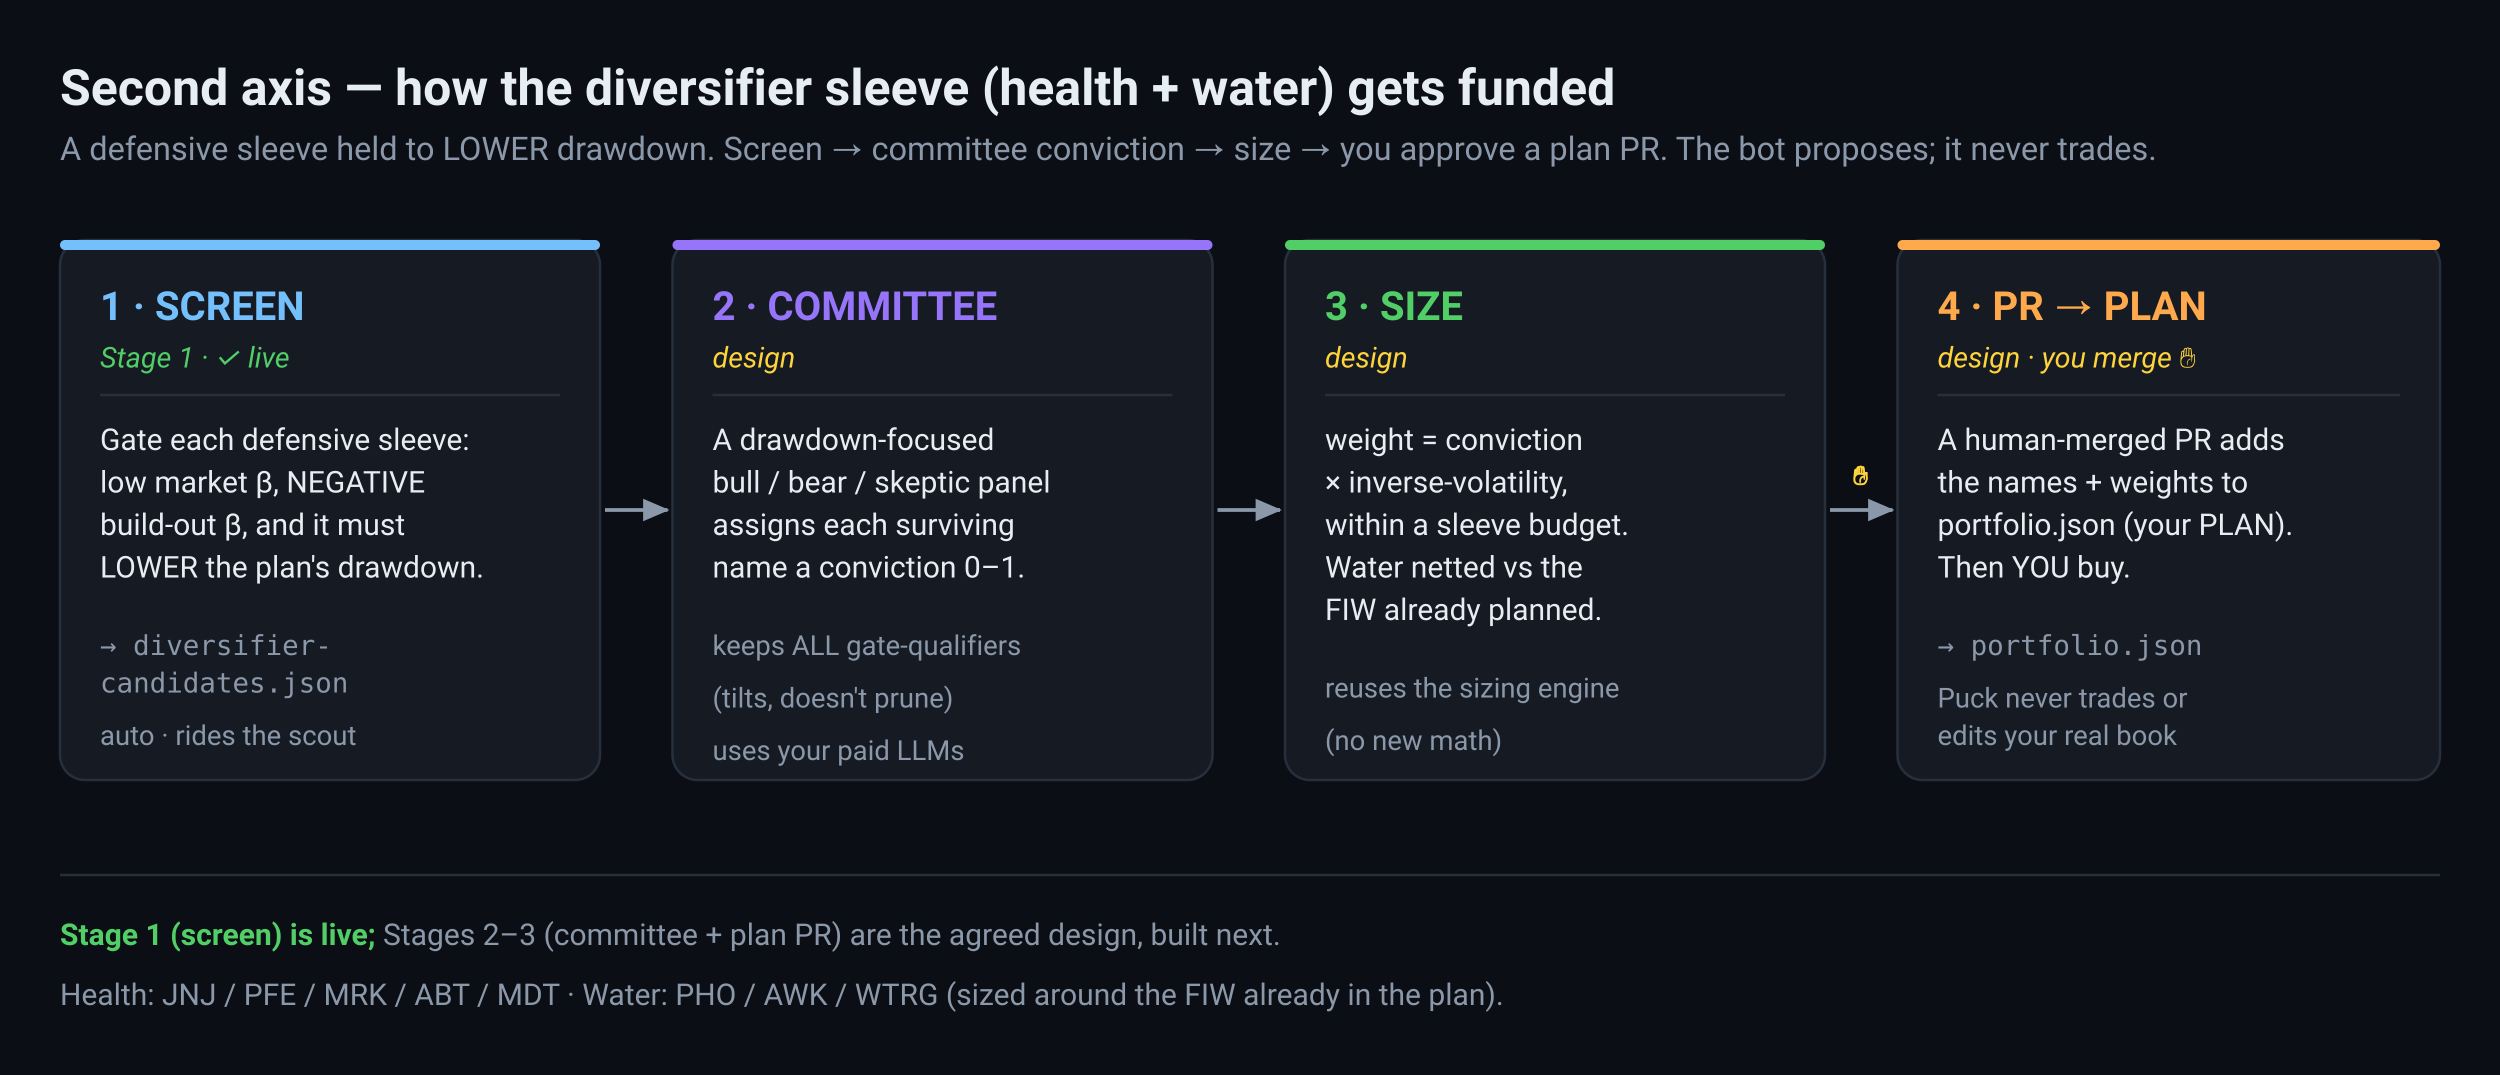
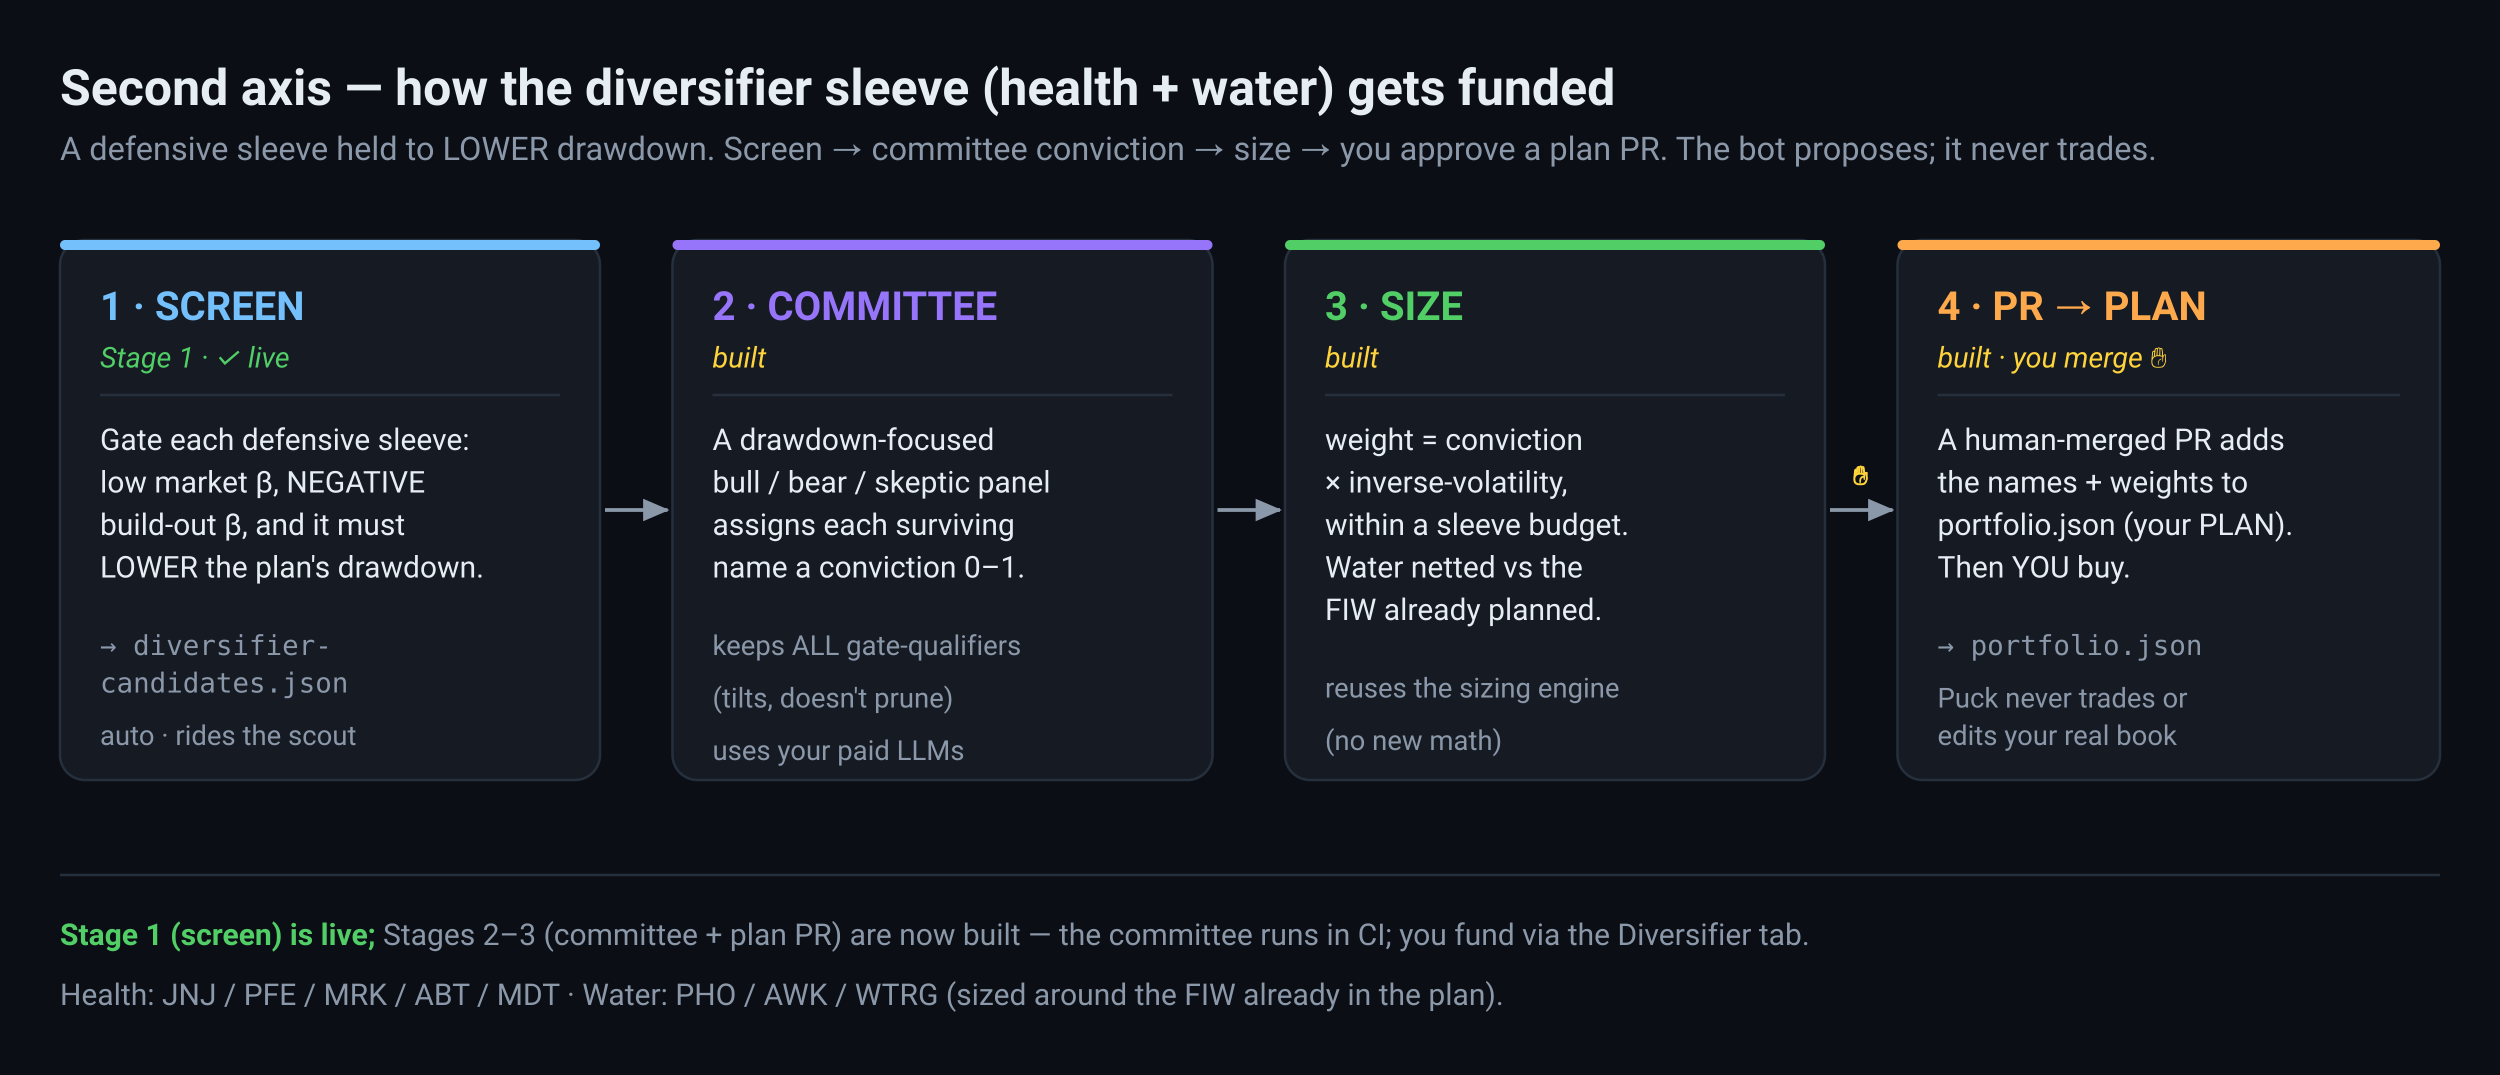
<svg xmlns="http://www.w3.org/2000/svg" viewBox="0 0 1000 430" font-family="-apple-system,Segoe UI,Roboto,Helvetica,Arial,sans-serif" role="img" aria-label="Diversifier (second axis) funding pipeline: 1 Screen candidate defensive sleeves through the gate (Stage 1, live), 2 Committee assigns each name a conviction, 3 Size by conviction times inverse-volatility within a sleeve budget, 4 a human-merged pull request adds the names and weights to the plan. You then buy; Puck never trades.">
  <rect x="0" y="0" width="1000" height="430" fill="#0b0e14" />
  <text x="24" y="42" fill="#e6edf3" font-size="20" font-weight="700">Second axis — how the diversifier sleeve (health + water) gets funded</text>
  <text x="24" y="64" fill="#8b98a9" font-size="13">A defensive sleeve held to LOWER drawdown. Screen → committee conviction → size → you approve a plan PR. The bot proposes; it never trades.</text>
  <defs>
    <marker id="ad" markerWidth="9" markerHeight="9" refX="6.5" refY="3" orient="auto">
      <path d="M0,0 L7,3 L0,6 Z" fill="#8b98a9" />
    </marker>
  </defs>
  <g>
    <rect x="24" y="96" width="216" height="216" rx="10" fill="#151a23" stroke="#26303d" />
    <rect x="24" y="96" width="216" height="4" rx="2" fill="#74c0fc" />
    <text x="40" y="128" fill="#74c0fc" font-size="16" font-weight="700">1 · SCREEN</text>
    <text x="40" y="147" fill="#51cf66" font-size="11.5" font-style="italic">Stage 1 · ✓ live</text>
    <line x1="40" y1="158" x2="224" y2="158" stroke="#26303d" />
    <text x="40" y="180" fill="#e6edf3" font-size="12">Gate each defensive sleeve:</text>
    <text x="40" y="197" fill="#e6edf3" font-size="12">low market β, NEGATIVE</text>
    <text x="40" y="214" fill="#e6edf3" font-size="12">build-out β, and it must</text>
    <text x="40" y="231" fill="#e6edf3" font-size="12">LOWER the plan's drawdown.</text>
    <text x="40" y="262" fill="#8b98a9" font-size="11" font-family="monospace">→ diversifier-</text>
    <text x="40" y="277" fill="#8b98a9" font-size="11" font-family="monospace">  candidates.json</text>
    <text x="40" y="298" fill="#8b98a9" font-size="11">auto · rides the scout</text>
  </g>
  <g>
    <rect x="269" y="96" width="216" height="216" rx="10" fill="#151a23" stroke="#26303d" />
    <rect x="269" y="96" width="216" height="4" rx="2" fill="#9775fa" />
    <text x="285" y="128" fill="#9775fa" font-size="16" font-weight="700">2 · COMMITTEE</text>
-     <text x="285" y="147" fill="#ffd43b" font-size="11.5" font-style="italic">design</text>
+     <text x="285" y="147" fill="#ffd43b" font-size="11.5" font-style="italic">built</text>
    <line x1="285" y1="158" x2="469" y2="158" stroke="#26303d" />
    <text x="285" y="180" fill="#e6edf3" font-size="12">A drawdown-focused</text>
    <text x="285" y="197" fill="#e6edf3" font-size="12">bull / bear / skeptic panel</text>
    <text x="285" y="214" fill="#e6edf3" font-size="12">assigns each surviving</text>
    <text x="285" y="231" fill="#e6edf3" font-size="12">name a conviction 0–1.</text>
    <text x="285" y="262" fill="#8b98a9" font-size="11">keeps ALL gate-qualifiers</text>
    <text x="285" y="283" fill="#8b98a9" font-size="11">(tilts, doesn't prune)</text>
    <text x="285" y="304" fill="#8b98a9" font-size="11">uses your paid LLMs</text>
  </g>
  <g>
    <rect x="514" y="96" width="216" height="216" rx="10" fill="#151a23" stroke="#26303d" />
    <rect x="514" y="96" width="216" height="4" rx="2" fill="#51cf66" />
    <text x="530" y="128" fill="#51cf66" font-size="16" font-weight="700">3 · SIZE</text>
-     <text x="530" y="147" fill="#ffd43b" font-size="11.5" font-style="italic">design</text>
+     <text x="530" y="147" fill="#ffd43b" font-size="11.5" font-style="italic">built</text>
    <line x1="530" y1="158" x2="714" y2="158" stroke="#26303d" />
    <text x="530" y="180" fill="#e6edf3" font-size="12">weight = conviction</text>
    <text x="530" y="197" fill="#e6edf3" font-size="12">× inverse-volatility,</text>
    <text x="530" y="214" fill="#e6edf3" font-size="12">within a sleeve budget.</text>
    <text x="530" y="231" fill="#e6edf3" font-size="12">Water netted vs the</text>
    <text x="530" y="248" fill="#e6edf3" font-size="12">FIW already planned.</text>
    <text x="530" y="279" fill="#8b98a9" font-size="11">reuses the sizing engine</text>
    <text x="530" y="300" fill="#8b98a9" font-size="11">(no new math)</text>
  </g>
  <g>
    <rect x="759" y="96" width="217" height="216" rx="10" fill="#151a23" stroke="#26303d" />
    <rect x="759" y="96" width="217" height="4" rx="2" fill="#ffa94d" />
    <text x="775" y="128" fill="#ffa94d" font-size="16" font-weight="700">4 · PR → PLAN</text>
-     <text x="775" y="147" fill="#ffd43b" font-size="11.5" font-style="italic">design · you merge ✋</text>
+     <text x="775" y="147" fill="#ffd43b" font-size="11.5" font-style="italic">built · you merge ✋</text>
    <line x1="775" y1="158" x2="960" y2="158" stroke="#26303d" />
    <text x="775" y="180" fill="#e6edf3" font-size="12">A human-merged PR adds</text>
    <text x="775" y="197" fill="#e6edf3" font-size="12">the names + weights to</text>
    <text x="775" y="214" fill="#e6edf3" font-size="12">portfolio.json (your PLAN).</text>
    <text x="775" y="231" fill="#e6edf3" font-size="12">Then YOU buy.</text>
    <text x="775" y="262" fill="#8b98a9" font-size="11" font-family="monospace">→ portfolio.json</text>
    <text x="775" y="283" fill="#8b98a9" font-size="11">Puck never trades or</text>
    <text x="775" y="298" fill="#8b98a9" font-size="11">edits your real book</text>
  </g>
  <line x1="242" y1="204" x2="267" y2="204" stroke="#8b98a9" stroke-width="1.5" marker-end="url(#ad)" />
  <line x1="487" y1="204" x2="512" y2="204" stroke="#8b98a9" stroke-width="1.5" marker-end="url(#ad)" />
  <line x1="732" y1="204" x2="757" y2="204" stroke="#8b98a9" stroke-width="1.5" marker-end="url(#ad)" />
  <text x="744" y="194" fill="#ffd43b" font-size="10.5" font-weight="700" text-anchor="middle">✋</text>
  <line x1="24" y1="350" x2="976" y2="350" stroke="#26303d" />
  <text x="24" y="378" fill="#8b98a9" font-size="12">
-     <tspan fill="#51cf66" font-weight="700">Stage 1 (screen) is live;</tspan> Stages 2–3 (committee + plan PR) are the agreed design, built next.</text>
+     <tspan fill="#51cf66" font-weight="700">Stage 1 (screen) is live;</tspan> Stages 2–3 (committee + plan PR) are now built — the committee runs in CI; you fund via the Diversifier tab.</text>
  <text x="24" y="402" fill="#8b98a9" font-size="12">Health: JNJ / PFE / MRK / ABT / MDT  ·  Water: PHO / AWK / WTRG  (sized around the FIW already in the plan).</text>
</svg>
